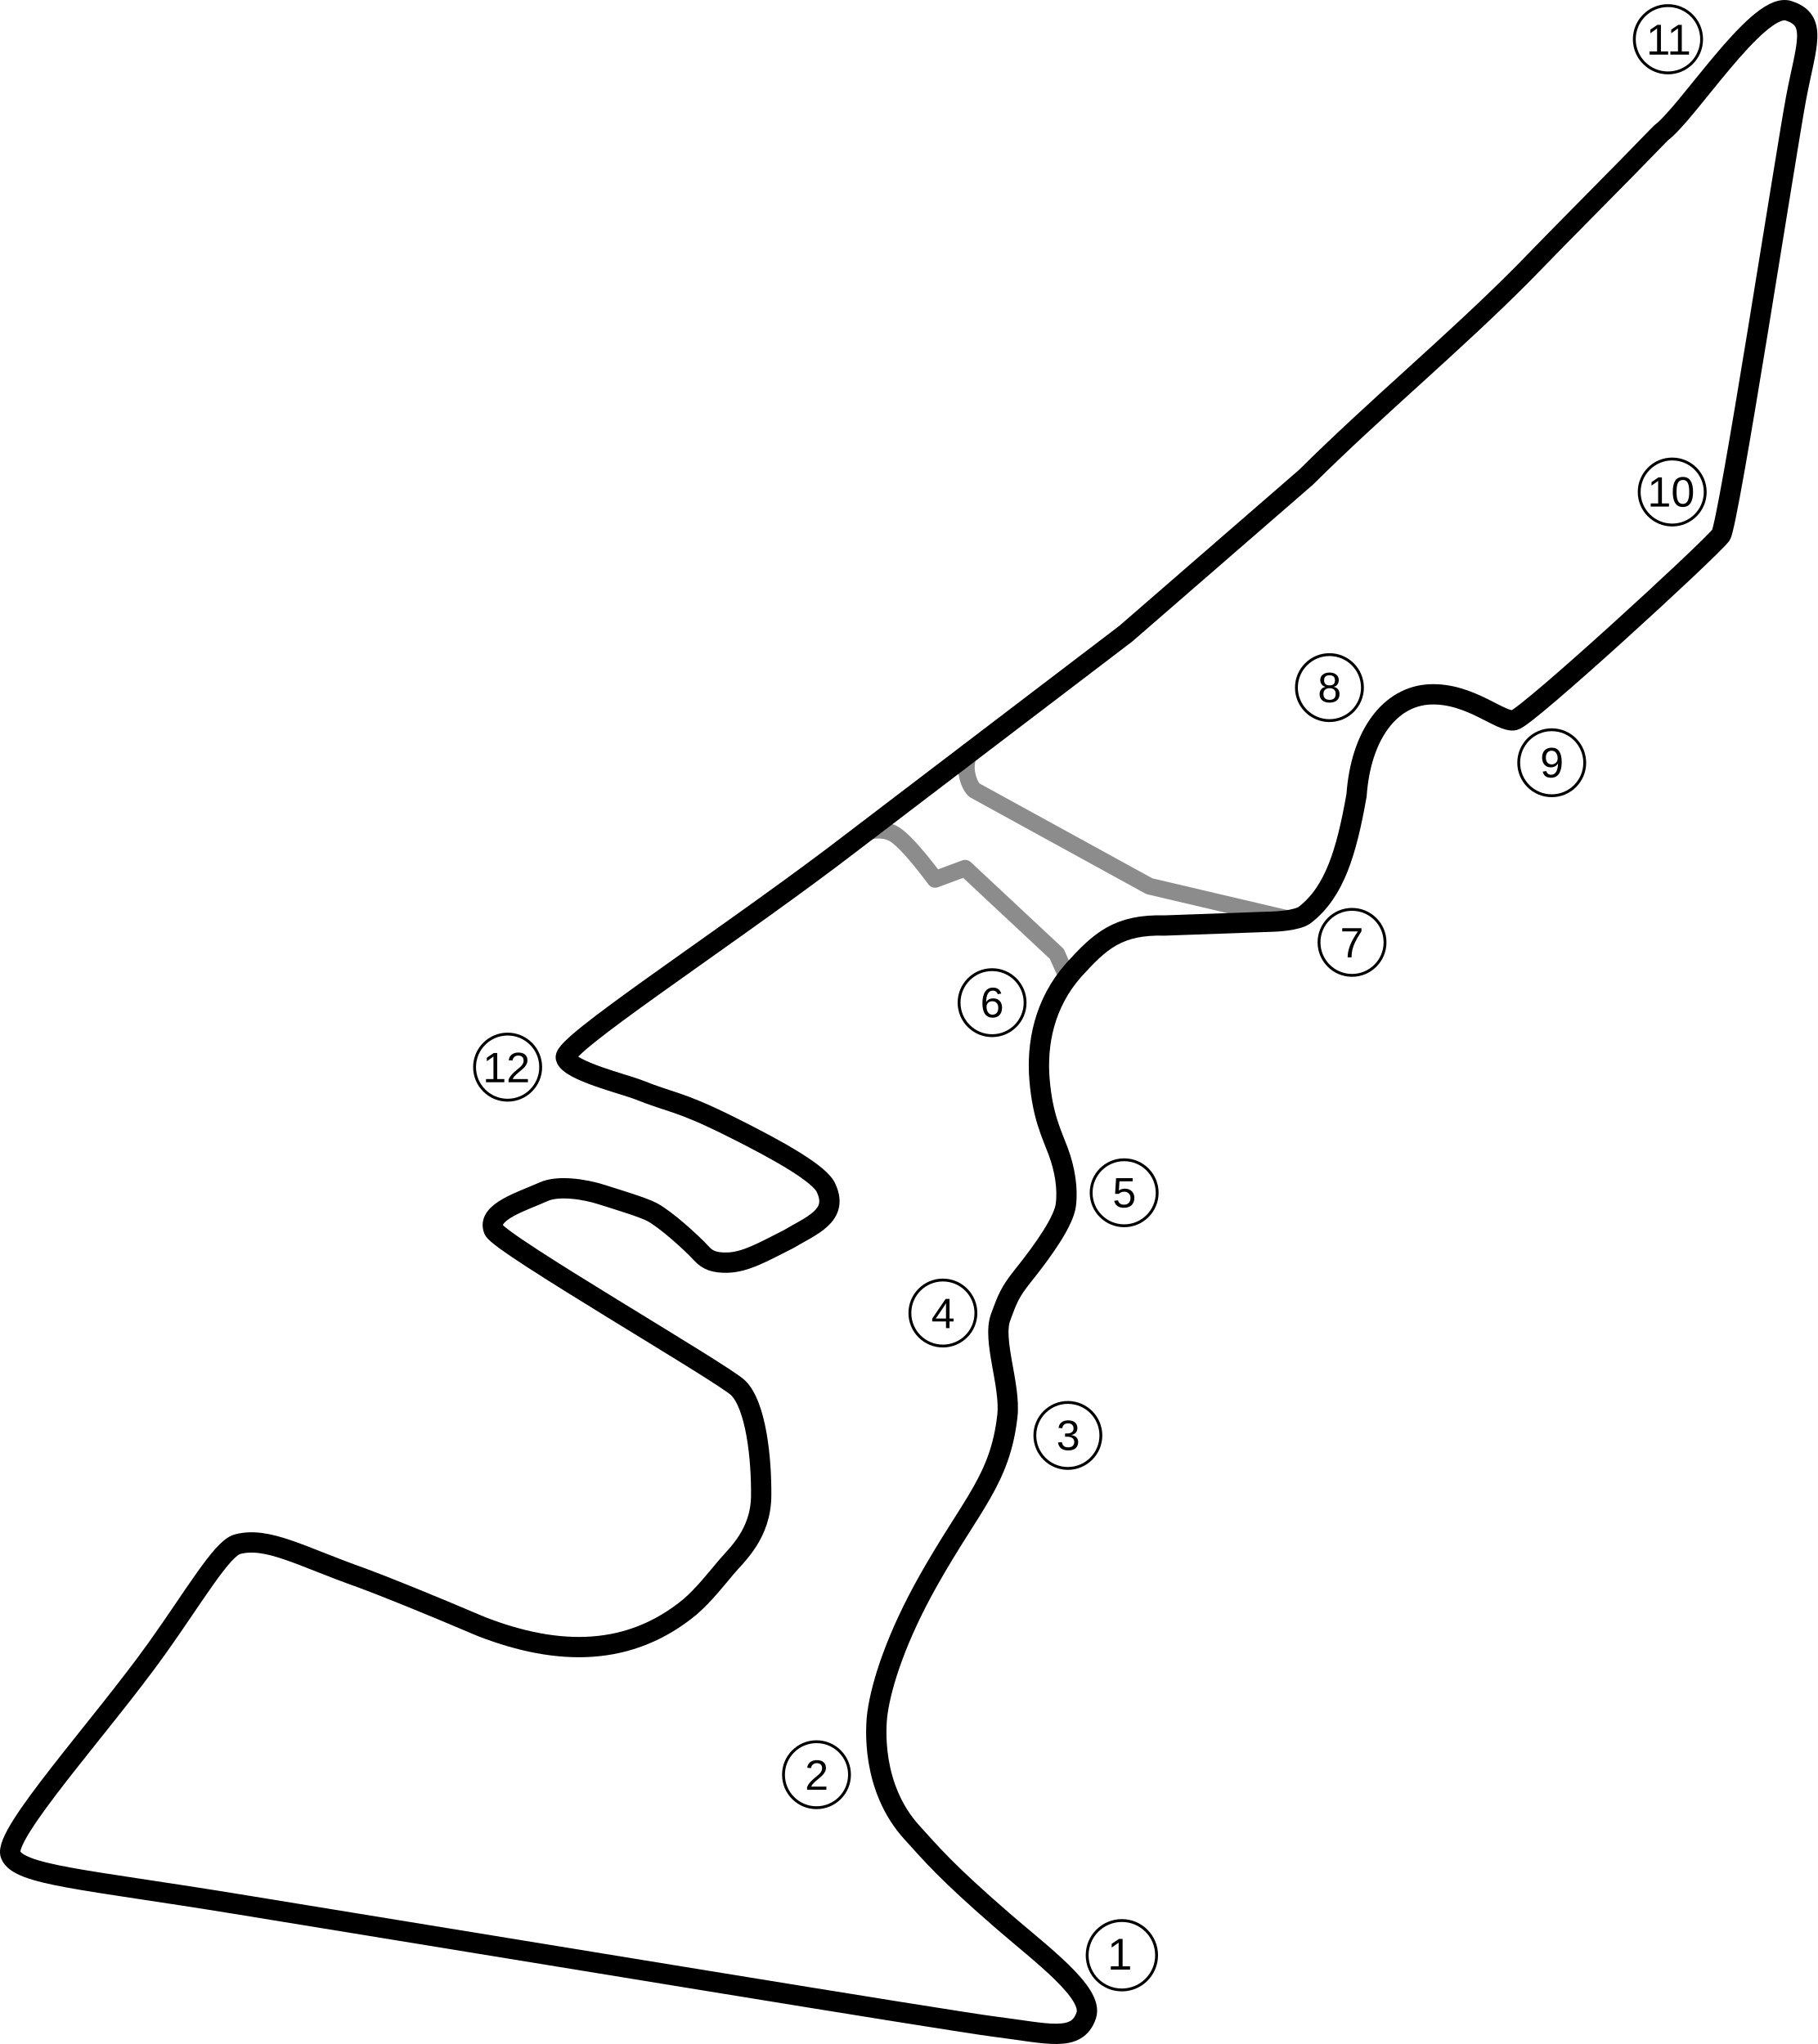
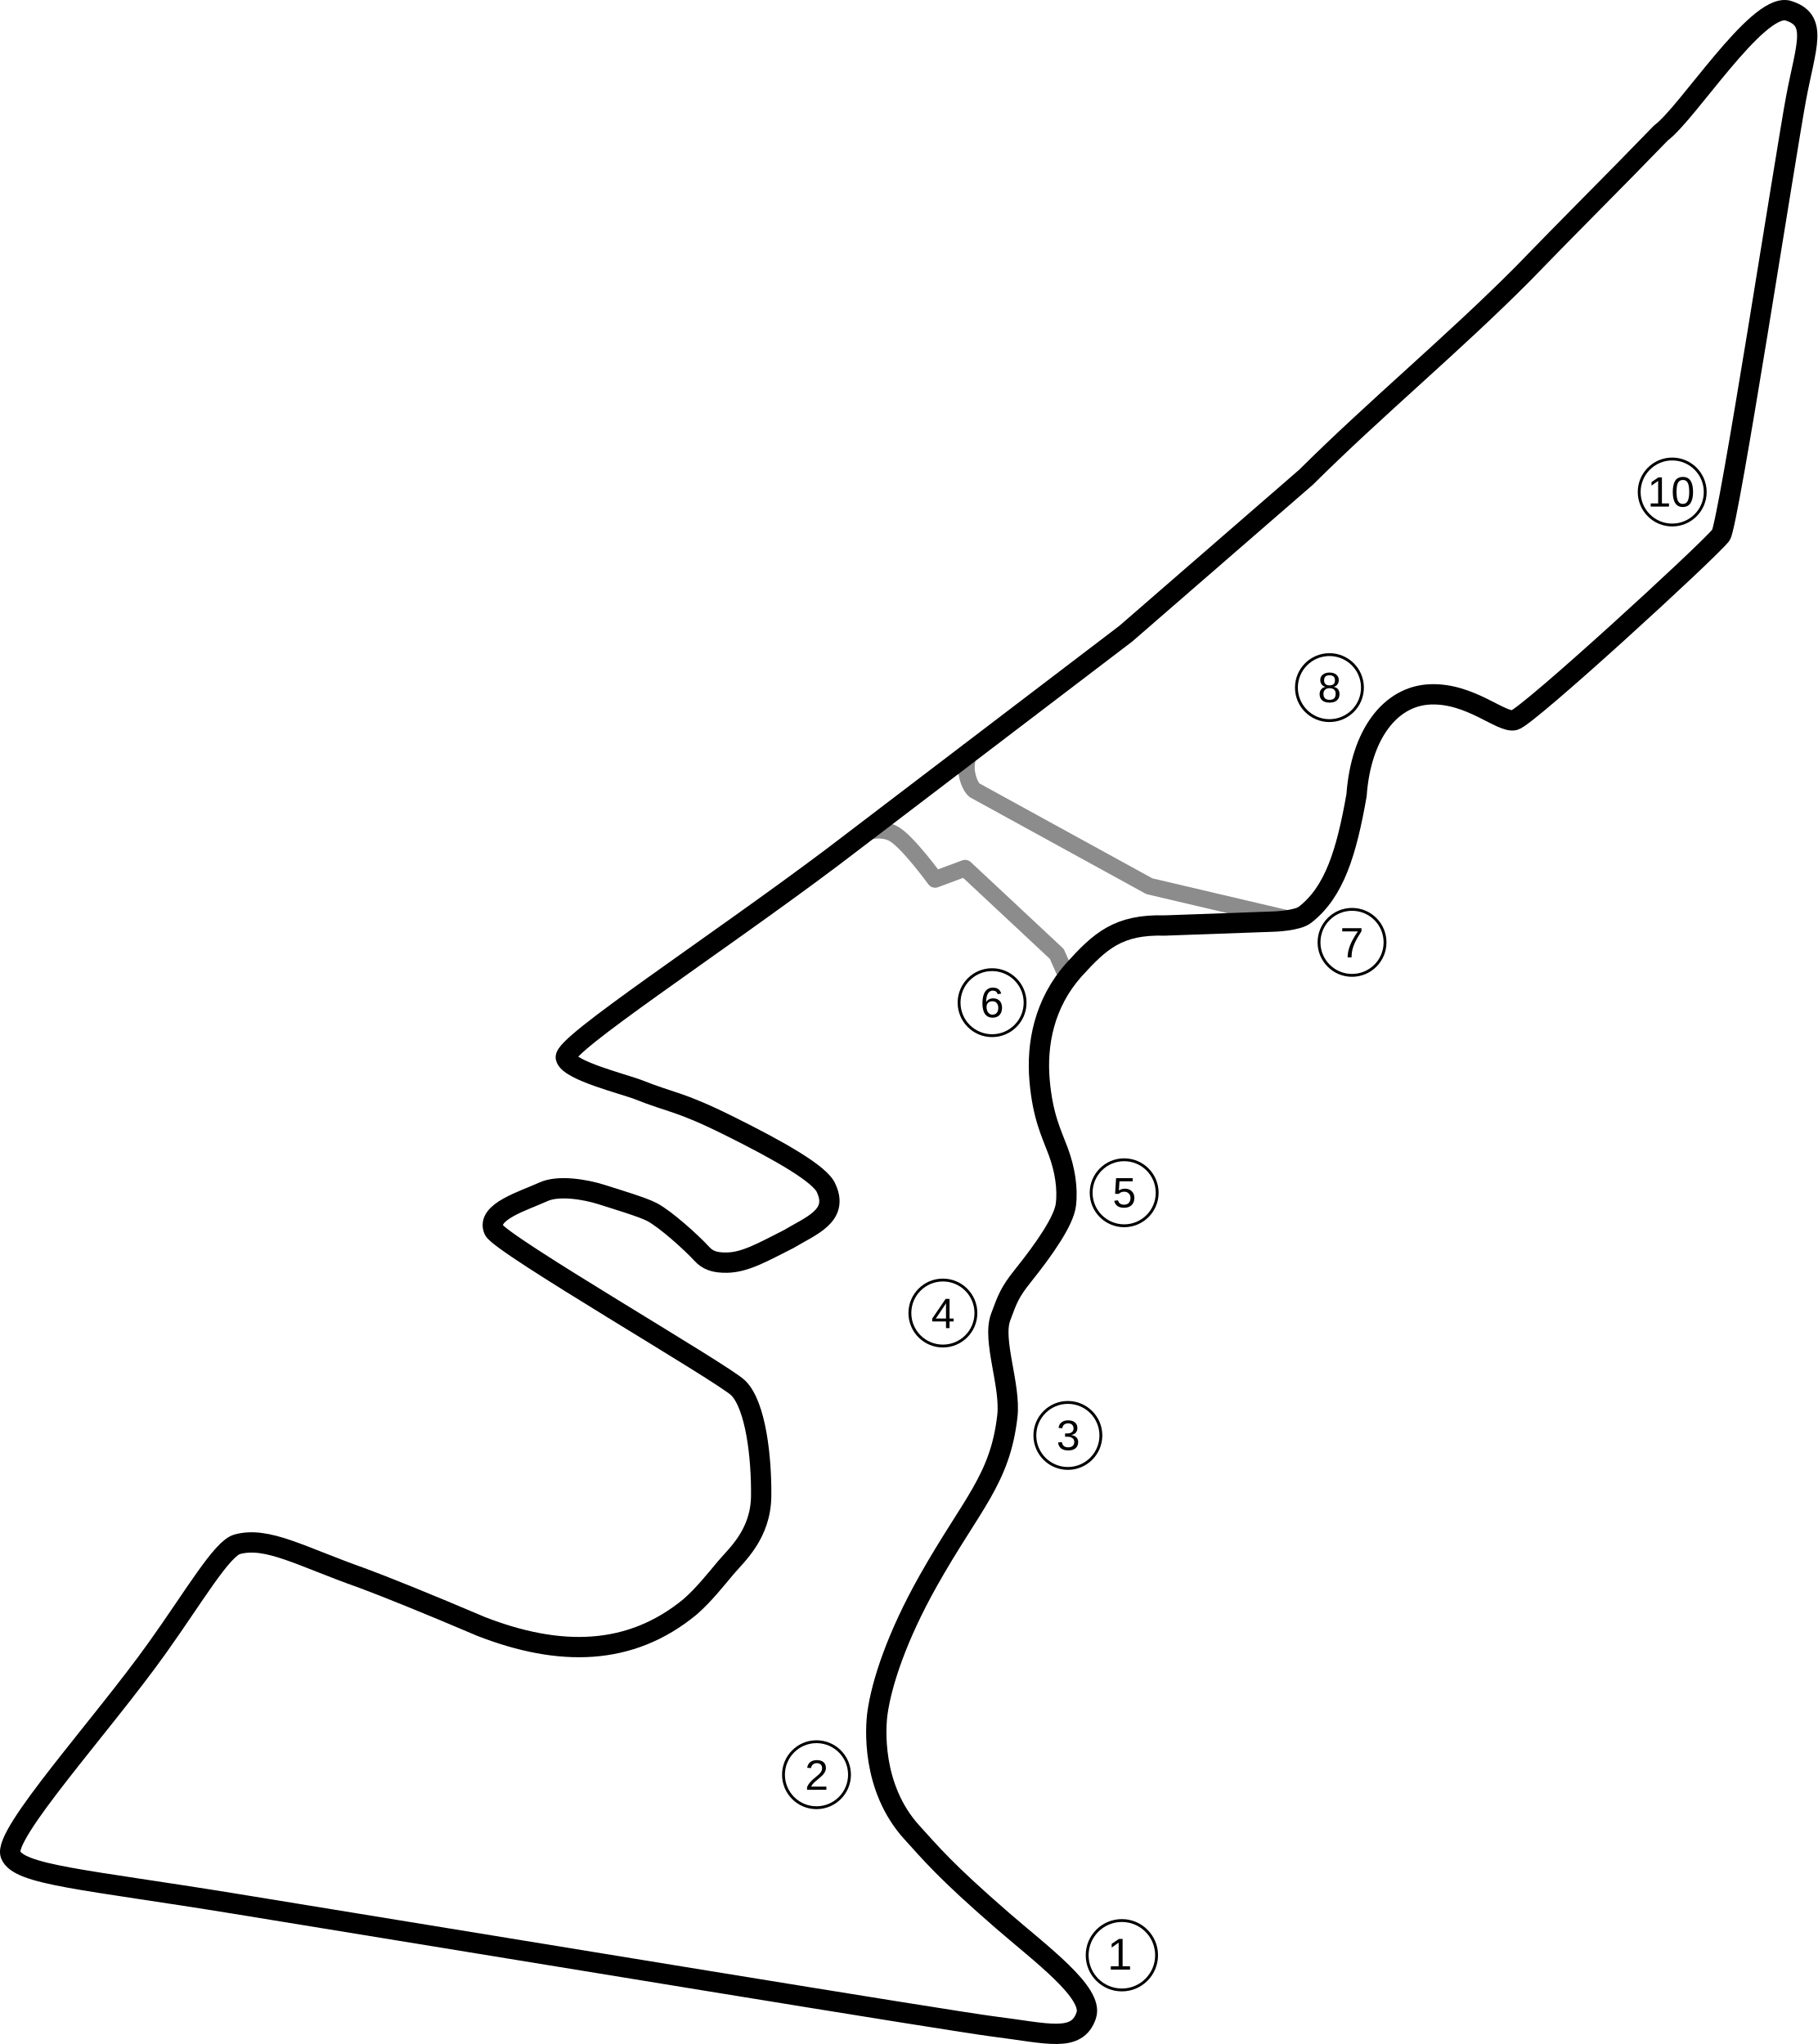
<svg xmlns="http://www.w3.org/2000/svg" id="svg2" version="1.1" width="760.587" height="855.646">
  <path style="fill:none;stroke:#8c8c8c;stroke-width:7;stroke-linecap:butt;stroke-linejoin:round;stroke-miterlimit:4;stroke-opacity:1;stroke-dasharray:none" d="m 446.576,409.003 -4.304,-9.684 -38.376,-35.865 -12.553,4.662 c 0,0 -11.289,-15.544 -17.215,-19.009 -5.926,-3.465 -13.629,-0.179 -13.629,-0.179" id="path3090" />
  <path style="fill:none;stroke:#8c8c8c;stroke-width:7;stroke-linecap:butt;stroke-linejoin:round;stroke-miterlimit:4;stroke-opacity:1;stroke-dasharray:none" d="m 540.155,384.876 -59.149,-13.891 -73.165,-40.169 c 0,0 -2.28,-1.757 -3.228,-7.173 -0.948,-5.416 1.793,-10.58 1.793,-10.58" id="path3092" />
  <path style="fill:none;stroke:#000000;stroke-width:8.5;stroke-linecap:butt;stroke-linejoin:round;stroke-miterlimit:4;stroke-opacity:1;stroke-dasharray:none" d="m 348.422,358.781 122.743,-93.533 75.459,-65.513 c 29.056,-28.886 61.485,-55.753 90.541,-84.972 19.216,-19.9 39.055,-39.535 57.94,-59.104 11.095,-8.145 39.829,-53.785 52.824,-51.312 13.27,3.766 7.875,14.591 3.698,36.952 -4.177,22.361 -28.281,178.409 -31.419,182.713 -5.319,6.814 -80.956,76.148 -86.437,77.458 -5.481,1.311 -18.392,-11.47 -35.196,-10.797 -16.804,0.673 -29.052,16.877 -30.854,42.228 -4.228,23.95 -9.24,40.422 -21.519,49.99 -3.138,2.6 -13.169,2.9 -13.169,2.9 l -45.564,1.637 c -19.533,-0.537 -27.046,6.424 -38.181,18.704 -12.297,13.932 -15.541,30.904 -14.222,46.118 1.319,15.214 4.985,22.18 7.772,29.653 2.847,7.635 4.087,15.591 3.232,22.445 -0.839,6.723 -8.871,18.362 -18.039,29.796 -5.463,6.814 -6.474,9.701 -9.275,17.298 -3.57,9.681 4.306,28.524 2.825,41.41 -3.068,26.7 -14.996,36.709 -33.061,68.796 -13.204,23.452 -19.529,42.864 -21.298,55.448 -0.768,5.46 -2.799,31.128 14.461,50.045 8.012,8.781 13.788,15.943 37.721,36.727 16.242,14.105 38.364,30.362 35.197,39.784 -3.889,11.569 -16.07,7.512 -38.62,4.696 C 398.302,846.139 218.393,816.471 98.21,796.902 35.13,786.631 7.79,784.939 4.442,776.393 c -3.348,-8.545 37.866,-53.632 61.261,-86.392 15.536,-21.755 27.174,-41.839 33.632,-43.562 12.601,-3.363 26.509,5.082 52.19,14.14 9.09,3.355 27.142,10.608 49.912,20.315 32.555,12.637 62.173,12.529 87.38,-8.272 5.801,-5.075 10.701,-11.338 14.988,-16.424 4.455,-5.285 14.583,-13.953 14.751,-29.937 0.168,-15.941 -2.202,-37.834 -9.584,-45.214 -6.124,-6.123 -99.719,-60.272 -102.292,-66.169 -3.323,-7.615 12.61,-12.226 20.707,-15.954 6.191,-2.85 17.218,-1.141 24.398,1.145 6.82,2.171 17.319,5.314 21.12,7.332 5.699,3.025 16.425,12.699 20.788,17.456 2.492,2.717 5.4,3.786 10.588,3.697 7.79,-0.133 15.51,-4.707 25.708,-9.818 9.511,-5.685 21.048,-9.764 15.827,-21.203 -2.222,-5.894 -19.512,-15.752 -40.991,-26.404 -20.809,-10.32 -23.871,-9.451 -37.369,-14.861 -5.956,-2.387 -29.395,-8.05 -30.654,-13.505 -1.259,-5.455 61.504,-46.318 111.619,-83.98 z" id="path2857" />
  <g id="g3863" transform="matrix(2.077119,0,0,2.077119,-477.0928,-1399.842)">
    <path transform="translate(-64.85616,75.92937)" d="m 527.578,992.056 c 0,3.863 -3.131,6.994 -6.994,6.994 -3.863,0 -6.994,-3.131 -6.994,-6.994 0,-3.863 3.131,-6.994 6.994,-6.994 3.863,0 6.994,3.131 6.994,6.994 z" id="path3652" style="font-size:9px;fill:none;stroke:#000000;stroke-width:0.578;stroke-miterlimit:4;stroke-opacity:1;stroke-dasharray:none;stroke-dashoffset:0" />
    <text id="text3654" y="1070.878" x="452.812" style="font-size:9px;font-style:normal;font-variant:normal;font-weight:normal;font-stretch:normal;fill:#000000;fill-opacity:1;stroke:none;font-family:Arial;-inkscape-font-specification:Arial" xml:space="preserve">
      <tspan y="1070.878" x="452.812" id="tspan3656">1</tspan>
    </text>
  </g>
  <g id="g3868" transform="matrix(1.975314,0,0,1.975314,-644.4585,-1406.216)">
    <path transform="translate(-21.33983,95.93959)" d="m 527.578,992.056 c 0,3.863 -3.131,6.994 -6.994,6.994 -3.863,0 -6.994,-3.131 -6.994,-6.994 0,-3.863 3.131,-6.994 6.994,-6.994 3.863,0 6.994,3.131 6.994,6.994 z" id="path3652-8" style="font-size:9px;fill:none;stroke:#000000;stroke-width:0.607;stroke-miterlimit:4;stroke-opacity:1;stroke-dasharray:none;stroke-dashoffset:0" />
    <text id="text3654-7" y="1091.187" x="496.792" style="font-size:9px;font-style:normal;font-variant:normal;font-weight:normal;font-stretch:normal;fill:#000000;fill-opacity:1;stroke:none;font-family:Arial;-inkscape-font-specification:Arial" xml:space="preserve">
      <tspan y="1091.187" x="496.792" id="tspan3656-0">2</tspan>
    </text>
  </g>
  <g id="g3873" transform="matrix(1.975314,0,0,1.975314,-607.2708,-1551.785)">
    <path transform="translate(13.09083,97.73286)" d="m 527.578,992.056 c 0,3.863 -3.131,6.994 -6.994,6.994 -3.863,0 -6.994,-3.131 -6.994,-6.994 0,-3.863 3.131,-6.994 6.994,-6.994 3.863,0 6.994,3.131 6.994,6.994 z" id="path3652-4" style="font-size:9px;fill:none;stroke:#000000;stroke-width:0.607;stroke-miterlimit:4;stroke-opacity:1;stroke-dasharray:none;stroke-dashoffset:0" />
    <text id="text3654-5" y="1092.876" x="531.254" style="font-size:9px;font-style:normal;font-variant:normal;font-weight:normal;font-stretch:normal;fill:#000000;fill-opacity:1;stroke:none;font-family:Arial;-inkscape-font-specification:Arial" xml:space="preserve">
      <tspan y="1092.876" x="531.254" id="tspan3656-4">3</tspan>
    </text>
  </g>
  <g id="g3878" transform="matrix(1.975314,0,0,1.975314,-729.708,-1598.06)">
    <path transform="translate(48.59745,95.22229)" d="m 527.578,992.056 c 0,3.863 -3.131,6.994 -6.994,6.994 -3.863,0 -6.994,-3.131 -6.994,-6.994 0,-3.863 3.131,-6.994 6.994,-6.994 3.863,0 6.994,3.131 6.994,6.994 z" id="path3652-49" style="font-size:9px;fill:none;stroke:#000000;stroke-width:0.607;stroke-miterlimit:4;stroke-opacity:1;stroke-dasharray:none;stroke-dashoffset:0" />
    <text id="text3654-9" y="1090.469" x="566.716" style="font-size:9px;font-style:normal;font-variant:normal;font-weight:normal;font-stretch:normal;fill:#000000;fill-opacity:1;stroke:none;font-family:Arial;-inkscape-font-specification:Arial" xml:space="preserve">
      <tspan y="1090.469" x="566.716" id="tspan3656-9">4</tspan>
    </text>
  </g>
  <g id="g3888" transform="matrix(1.975314,0,0,1.975314,-414.5687,-2008.348)">
    <path transform="translate(43.57632,128.9356)" d="m 527.578,992.056 c 0,3.863 -3.131,6.994 -6.994,6.994 -3.863,0 -6.994,-3.131 -6.994,-6.994 0,-3.863 3.131,-6.994 6.994,-6.994 3.863,0 6.994,3.131 6.994,6.994 z" id="path3652-9" style="font-size:9px;fill:none;stroke:#000000;stroke-width:0.607;stroke-miterlimit:4;stroke-opacity:1;stroke-dasharray:none;stroke-dashoffset:0" />
    <text id="text3654-8" y="1124.079" x="558.918" style="font-size:9px;font-style:normal;font-variant:normal;font-weight:normal;font-stretch:normal;fill:#000000;fill-opacity:1;stroke:none;font-family:Arial;-inkscape-font-specification:Arial" xml:space="preserve">
      <tspan y="1124.079" x="558.918" id="tspan3656-1">10</tspan>
    </text>
  </g>
  <g id="g3883" transform="matrix(1.975314,0,0,1.975314,-701.4879,-1657.616)">
    <path transform="translate(72.71685,99.88478)" d="m 527.578,992.056 c 0,3.863 -3.131,6.994 -6.994,6.994 -3.863,0 -6.994,-3.131 -6.994,-6.994 0,-3.863 3.131,-6.994 6.994,-6.994 3.863,0 6.994,3.131 6.994,6.994 z" id="path3652-1" style="font-size:9px;fill:none;stroke:#000000;stroke-width:0.607;stroke-miterlimit:4;stroke-opacity:1;stroke-dasharray:none;stroke-dashoffset:0" />
    <text id="text3654-56" y="1095.028" x="590.835" style="font-size:9px;font-style:normal;font-variant:normal;font-weight:normal;font-stretch:normal;fill:#000000;fill-opacity:1;stroke:none;font-family:Arial;-inkscape-font-specification:Arial" xml:space="preserve">
      <tspan y="1095.028" x="590.835" id="tspan3656-17">5</tspan>
    </text>
  </g>
  <g id="g3908" transform="matrix(1.975314,0,0,1.975314,-429.1019,-1797.06)">
    <path transform="translate(-93.16003,130.1909)" d="m 527.578,992.056 c 0,3.863 -3.131,6.994 -6.994,6.994 -3.863,0 -6.994,-3.131 -6.994,-6.994 0,-3.863 3.131,-6.994 6.994,-6.994 3.863,0 6.994,3.131 6.994,6.994 z" id="path3652-8-2" style="font-size:9px;fill:none;stroke:#000000;stroke-width:0.607;stroke-miterlimit:4;stroke-opacity:1;stroke-dasharray:none;stroke-dashoffset:0" />
    <text id="text3654-7-2" y="1125.334" x="424.922" style="font-size:9px;font-style:normal;font-variant:normal;font-weight:normal;font-stretch:normal;fill:#000000;fill-opacity:1;stroke:none;font-family:Arial;-inkscape-font-specification:Arial" xml:space="preserve">
      <tspan y="1125.334" x="424.922" id="tspan3656-0-9">6</tspan>
    </text>
  </g>
  <g id="g3903" transform="matrix(1.975314,0,0,1.975314,-346.476,-1825.847)">
    <path transform="translate(-58.72937,131.9842)" d="m 527.578,992.056 c 0,3.863 -3.131,6.994 -6.994,6.994 -3.863,0 -6.994,-3.131 -6.994,-6.994 0,-3.863 3.131,-6.994 6.994,-6.994 3.863,0 6.994,3.131 6.994,6.994 z" id="path3652-4-2" style="font-size:9px;fill:none;stroke:#000000;stroke-width:0.607;stroke-miterlimit:4;stroke-opacity:1;stroke-dasharray:none;stroke-dashoffset:0" />
    <text id="text3654-5-8" y="1127.231" x="459.308" style="font-size:9px;font-style:normal;font-variant:normal;font-weight:normal;font-stretch:normal;fill:#000000;fill-opacity:1;stroke:none;font-family:Arial;-inkscape-font-specification:Arial" xml:space="preserve">
      <tspan y="1127.231" x="459.308" id="tspan3656-4-1">7</tspan>
    </text>
  </g>
  <g id="g3898" transform="matrix(1.975314,0,0,1.975314,-426.0706,-1927.526)">
    <path transform="translate(-23.22275,129.4736)" d="m 527.578,992.056 c 0,3.863 -3.131,6.994 -6.994,6.994 -3.863,0 -6.994,-3.131 -6.994,-6.994 0,-3.863 3.131,-6.994 6.994,-6.994 3.863,0 6.994,3.131 6.994,6.994 z" id="path3652-49-2" style="font-size:9px;fill:none;stroke:#000000;stroke-width:0.607;stroke-miterlimit:4;stroke-opacity:1;stroke-dasharray:none;stroke-dashoffset:0" />
    <text id="text3654-9-4" y="1124.617" x="494.887" style="font-size:9px;font-style:normal;font-variant:normal;font-weight:normal;font-stretch:normal;fill:#000000;fill-opacity:1;stroke:none;font-family:Arial;-inkscape-font-specification:Arial" xml:space="preserve">
      <tspan y="1124.617" x="494.887" id="tspan3656-9-7">8</tspan>
    </text>
  </g>
-   <g id="g3893" transform="matrix(1.975314,0,0,1.975314,-406.7193,-1899.62)">
-     <path transform="translate(14.07713,131.2669)" d="m 527.578,992.056 c 0,3.863 -3.131,6.994 -6.994,6.994 -3.863,0 -6.994,-3.131 -6.994,-6.994 0,-3.863 3.131,-6.994 6.994,-6.994 3.863,0 6.994,3.131 6.994,6.994 z" id="path3652-9-8" style="font-size:9px;fill:none;stroke:#000000;stroke-width:0.607;stroke-miterlimit:4;stroke-opacity:1;stroke-dasharray:none;stroke-dashoffset:0" />
-     <text id="text3654-8-6" y="1126.41" x="532.2" style="font-size:9px;font-style:normal;font-variant:normal;font-weight:normal;font-stretch:normal;fill:#000000;fill-opacity:1;stroke:none;font-family:Arial;-inkscape-font-specification:Arial" xml:space="preserve">
-       <tspan y="1126.41" x="532.2" id="tspan3656-1-3">9</tspan>
-     </text>
-   </g>
-   <g id="g3913" transform="matrix(2.013598,0,0,2.013598,-78.47726,-2318.066)">
-     <path transform="translate(-134.9431,167.3115)" d="m 527.578,992.056 c 0,3.863 -3.131,6.994 -6.994,6.994 -3.863,0 -6.994,-3.131 -6.994,-6.994 0,-3.863 3.131,-6.994 6.994,-6.994 3.863,0 6.994,3.131 6.994,6.994 z" id="path3652-7" style="font-size:9px;fill:none;stroke:#000000;stroke-width:0.596;stroke-miterlimit:4;stroke-opacity:1;stroke-dasharray:none;stroke-dashoffset:0" />
-     <text id="text3654-2" y="1162.559" x="381.119" style="font-size:9px;font-style:normal;font-variant:normal;font-weight:normal;font-stretch:normal;fill:#000000;fill-opacity:1;stroke:none;font-family:Arial;-inkscape-font-specification:Arial" xml:space="preserve">
-       <tspan y="1162.559" x="381.119" id="tspan3656-5">11</tspan>
-     </text>
-   </g>
-   <g id="g3923" transform="matrix(1.978336,0,0,1.978336,-635.9822,-1845.124)">
-     <path transform="translate(-91.72542,166.4149)" d="m 527.578,992.056 c 0,3.863 -3.131,6.994 -6.994,6.994 -3.863,0 -6.994,-3.131 -6.994,-6.994 0,-3.863 3.131,-6.994 6.994,-6.994 3.863,0 6.994,3.131 6.994,6.994 z" id="path3652-8-3" style="font-size:9px;fill:none;stroke:#000000;stroke-width:0.607;stroke-miterlimit:4;stroke-opacity:1;stroke-dasharray:none;stroke-dashoffset:0" />
-     <text id="text3654-7-7" y="1161.662" x="423.598" style="font-size:9px;font-style:normal;font-variant:normal;font-weight:normal;font-stretch:normal;fill:#000000;fill-opacity:1;stroke:none;font-family:Arial;-inkscape-font-specification:Arial" xml:space="preserve">
-       <tspan y="1161.662" x="423.598" id="tspan3656-0-6">12</tspan>
-     </text>
-   </g>
</svg>
